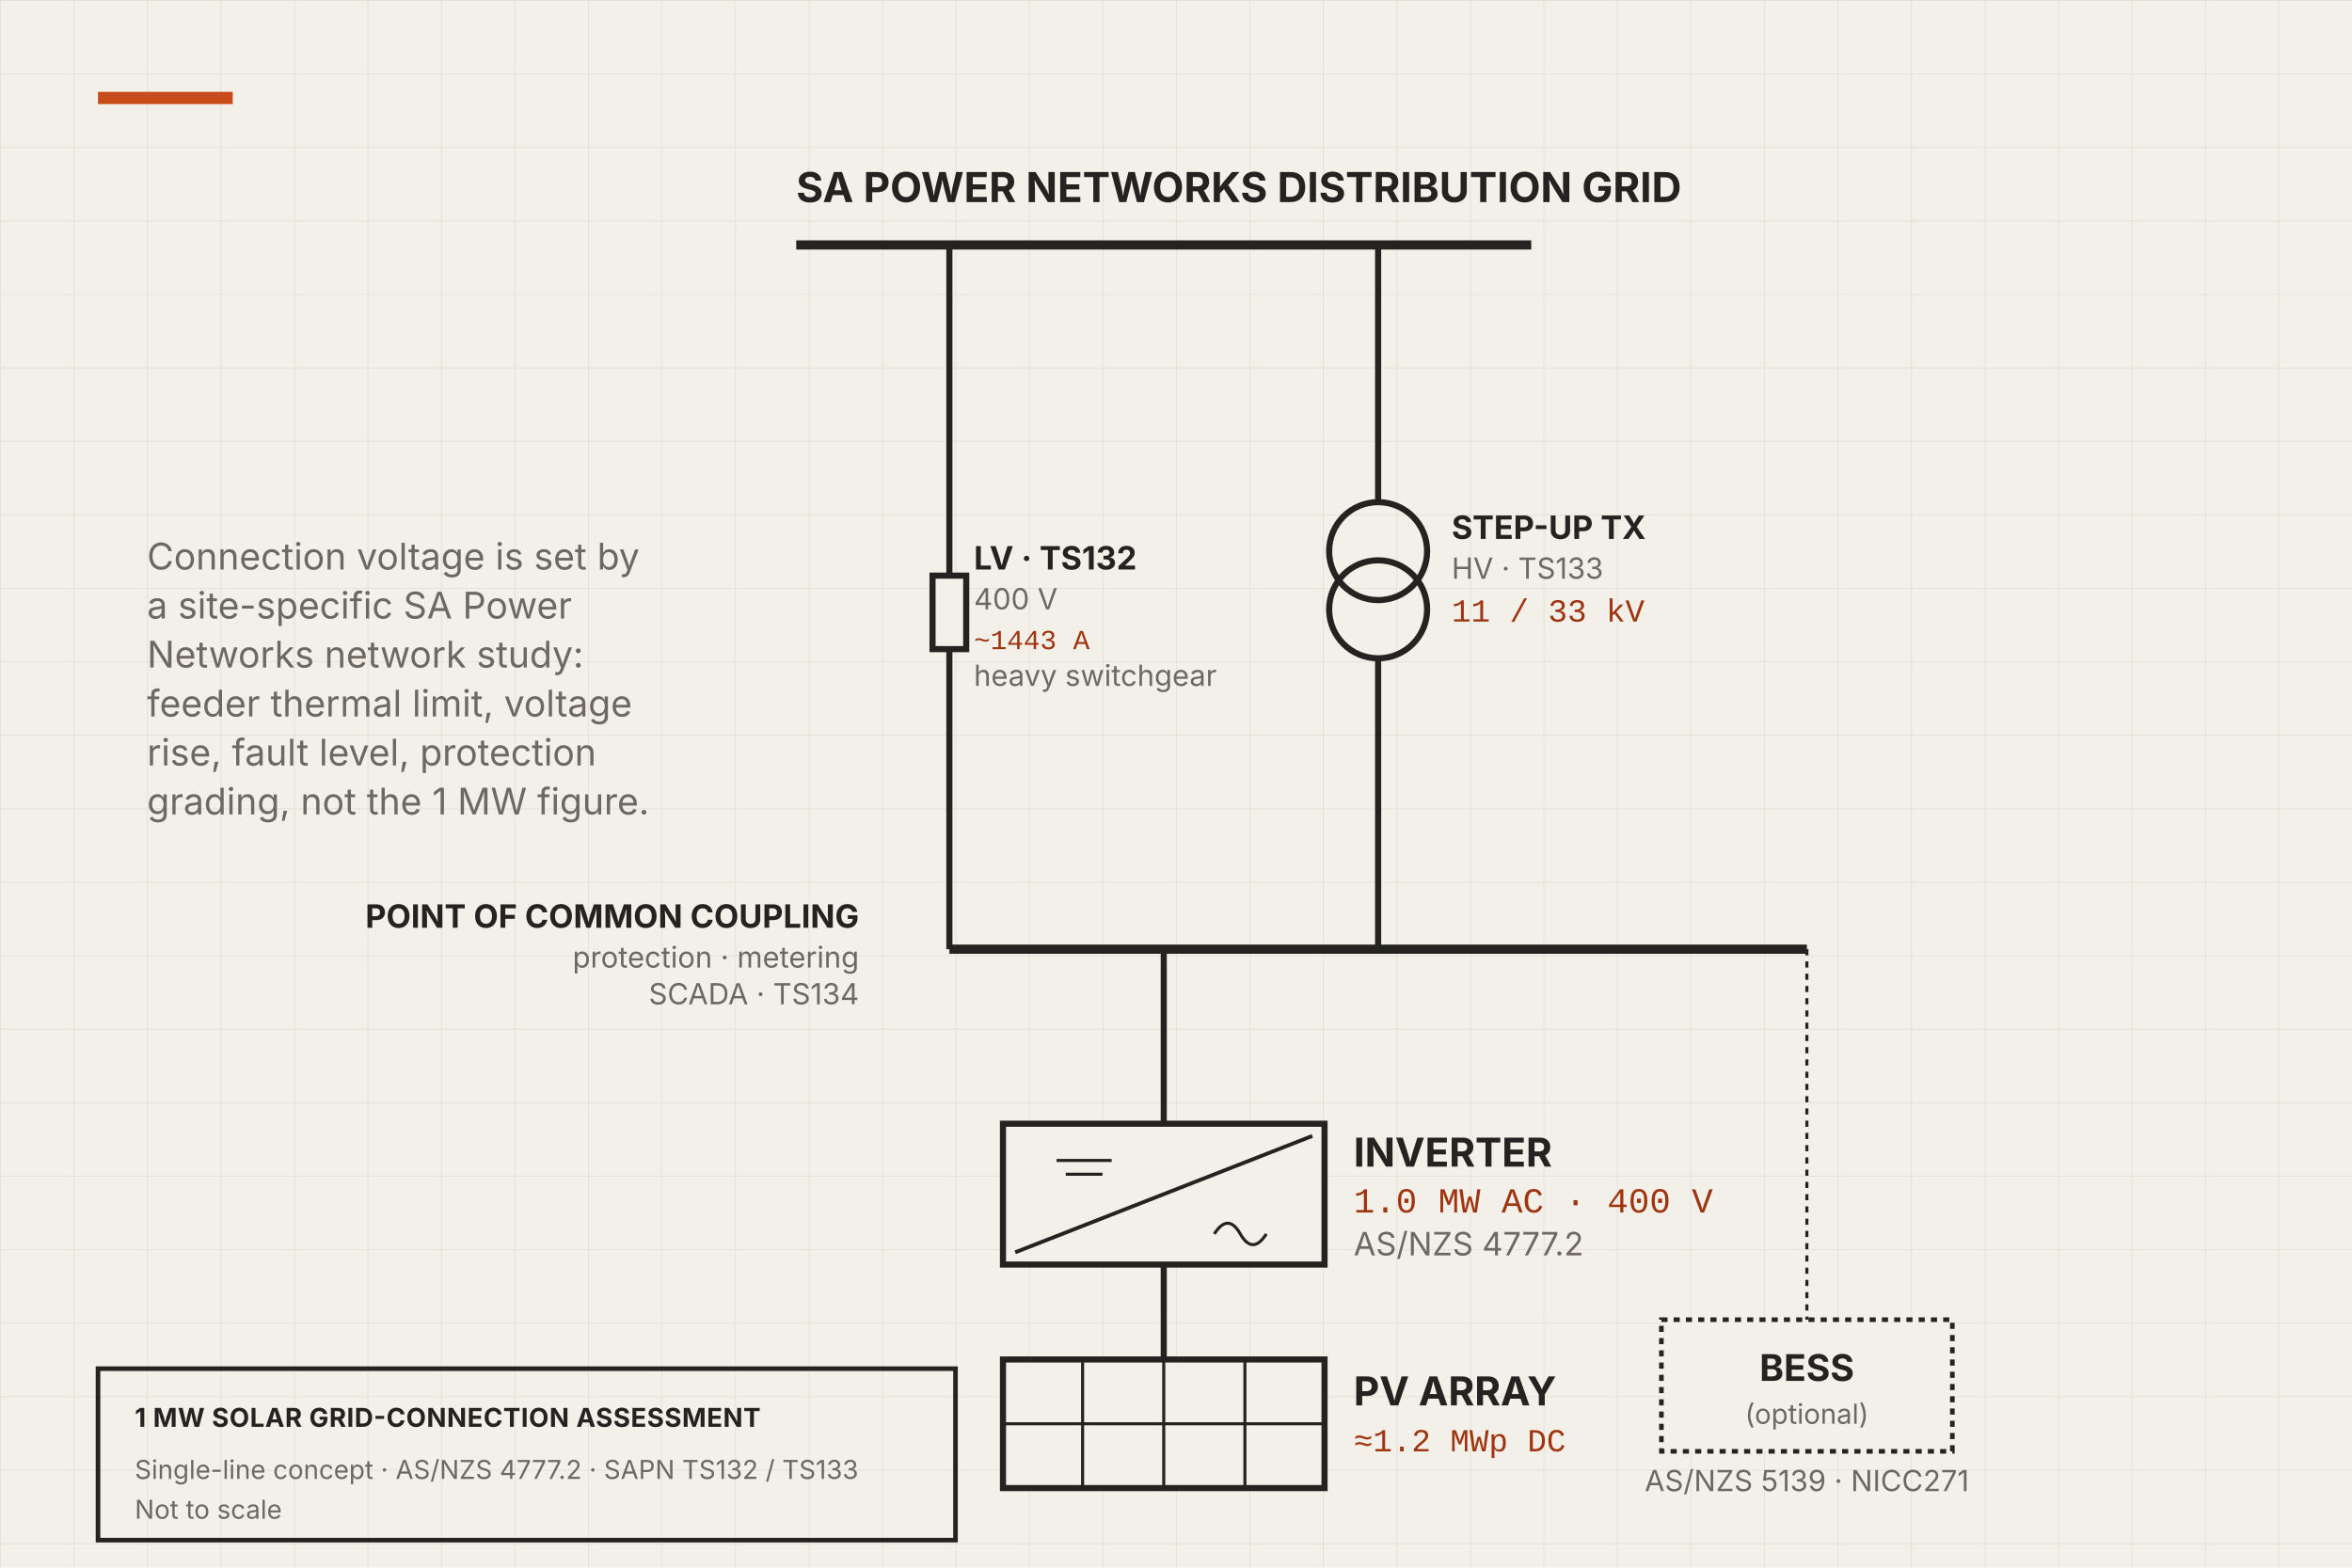
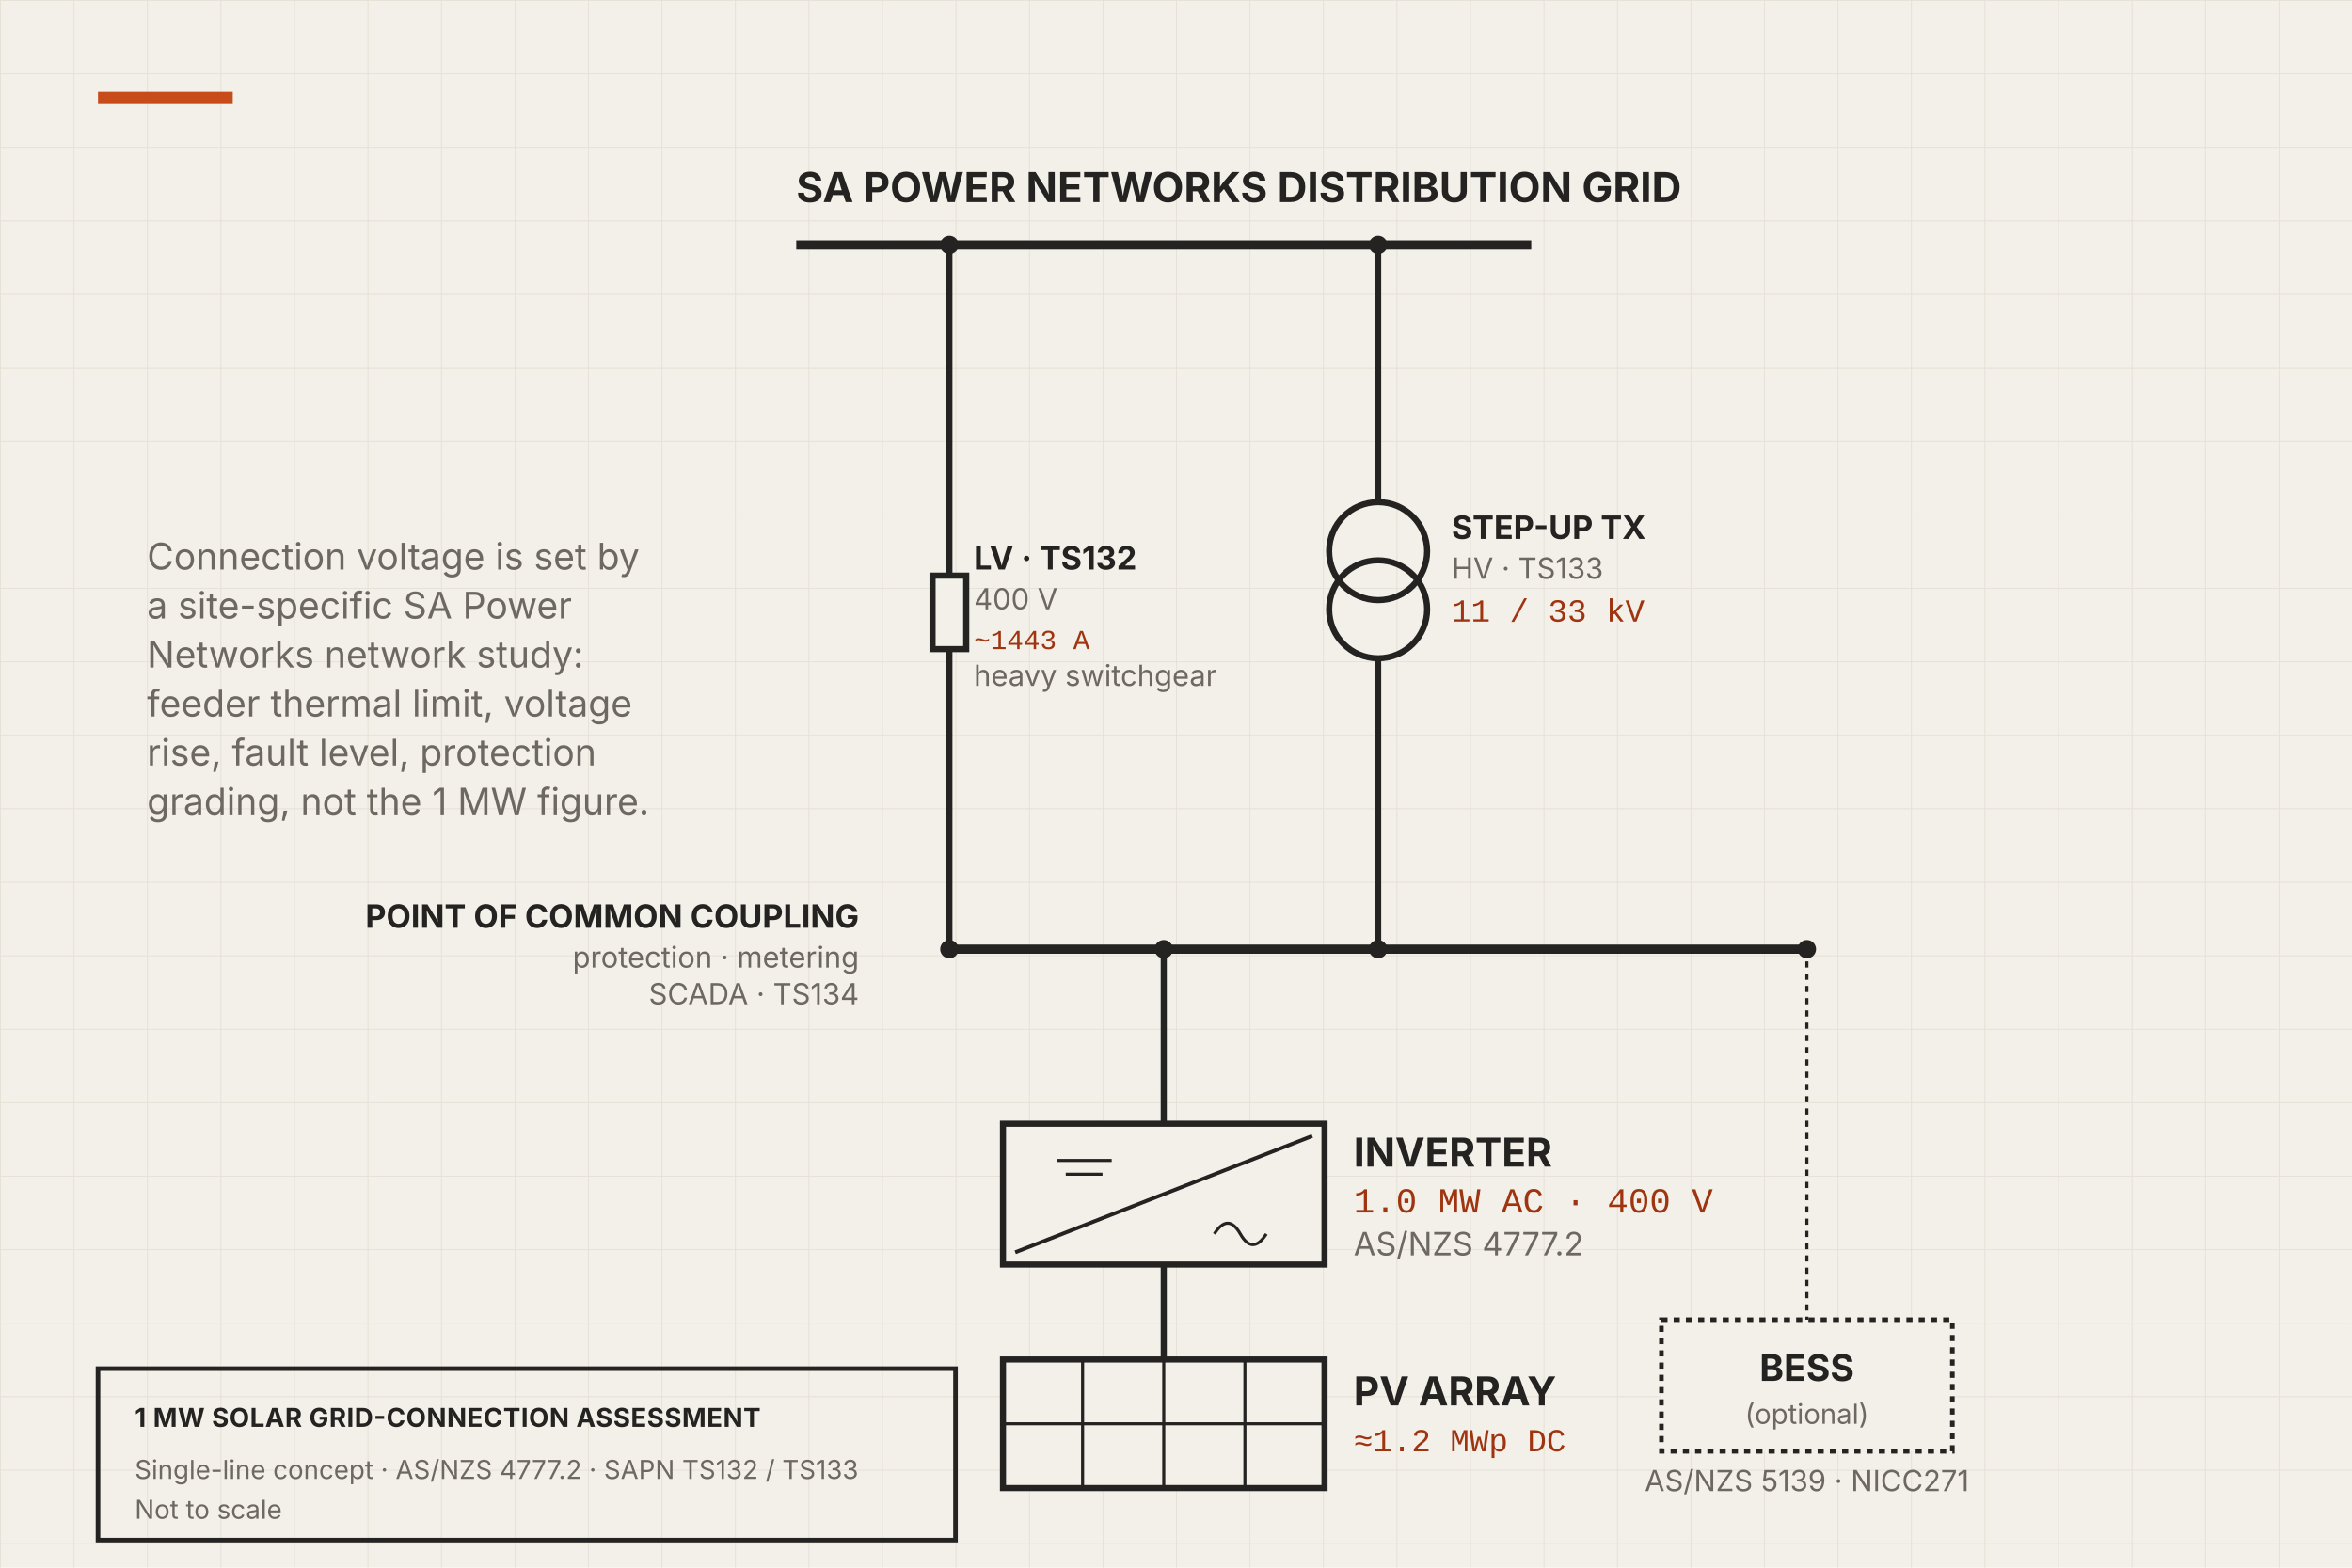
<svg xmlns="http://www.w3.org/2000/svg" viewBox="0 0 1536 1024" width="1536" height="1024" role="img" aria-labelledby="solarTitle solarDesc">
  <defs>
    <pattern id="grid" width="48" height="48" patternUnits="userSpaceOnUse">
      <path d="M48 0H0V48" fill="none" stroke="#e4dfd4" stroke-width="1" />
    </pattern>
  </defs>
  <rect width="1536" height="1024" fill="#f3f0e9" />
  <rect width="1536" height="1024" fill="url(#grid)" />
  <rect x="64" y="60" width="88" height="8" fill="#c84b1a" />
  <g font-family="'Inter',Arial,Helvetica,sans-serif" fill="#242321">
    <text x="520" y="132" font-size="27" font-weight="700">SA POWER NETWORKS DISTRIBUTION GRID</text>
    <line x1="520" y1="160" x2="1000" y2="160" stroke="#242321" stroke-width="6" />
    <line x1="620" y1="160" x2="620" y2="620" stroke="#242321" stroke-width="4" />
    <rect x="609" y="376" width="22" height="48" fill="#f3f0e9" stroke="#242321" stroke-width="4" />
    <text x="636" y="372" font-size="21" font-weight="700">LV · TS132</text>
    <text x="636" y="398" font-size="19" fill="#6d6962">400 V</text>
    <text x="636" y="424" font-size="18" fill="#9f3510" font-family="Consolas,'Courier New',monospace">~1443 A</text>
    <text x="636" y="448" font-size="19" fill="#6d6962">heavy switchgear</text>
    <line x1="900" y1="160" x2="900" y2="328" stroke="#242321" stroke-width="4" />
    <line x1="900" y1="430" x2="900" y2="620" stroke="#242321" stroke-width="4" />
    <circle cx="900" cy="360" r="32" fill="none" stroke="#242321" stroke-width="4" />
    <circle cx="900" cy="398" r="32" fill="none" stroke="#242321" stroke-width="4" />
    <text x="948" y="352" font-size="21" font-weight="700">STEP-UP TX</text>
    <text x="948" y="378" font-size="19" fill="#6d6962">HV · TS133</text>
    <text x="948" y="406" font-size="21" fill="#9f3510" font-family="Consolas,'Courier New',monospace">11 / 33 kV</text>
    <g font-size="24" fill="#6d6962">
      <text x="96" y="372">Connection voltage is set by</text>
      <text x="96" y="404">a site-specific SA Power</text>
      <text x="96" y="436">Networks network study:</text>
      <text x="96" y="468">feeder thermal limit, voltage</text>
      <text x="96" y="500">rise, fault level, protection</text>
      <text x="96" y="532">grading, not the 1 MW figure.</text>
    </g>
    <line x1="620" y1="620" x2="1180" y2="620" stroke="#242321" stroke-width="6" />
    <text x="561" y="606" font-size="21" font-weight="700" text-anchor="end">POINT OF COMMON COUPLING</text>
    <g font-size="19" fill="#6d6962" text-anchor="end">
      <text x="561" y="632">protection · metering</text>
      <text x="561" y="656">SCADA · TS134</text>
    </g>
    <line x1="760" y1="620" x2="760" y2="734" stroke="#242321" stroke-width="4" />
    <rect x="655" y="734" width="210" height="92" fill="#f3f0e9" stroke="#242321" stroke-width="4" />
    <line x1="663" y1="818" x2="857" y2="742" stroke="#242321" stroke-width="2.5" />
    <g stroke="#242321" stroke-width="2">
      <line x1="690" y1="758" x2="726" y2="758" />
      <line x1="696" y1="767" x2="720" y2="767" />
    </g>
    <path d="M793 806 q9 -14 17 0 t17 0" fill="none" stroke="#242321" stroke-width="2" />
    <text x="884" y="762" font-size="26" font-weight="700">INVERTER</text>
    <text x="884" y="792" font-size="23" fill="#9f3510" font-family="Consolas,'Courier New',monospace">1.0 MW AC · 400 V</text>
    <text x="884" y="820" font-size="21" fill="#6d6962">AS/NZS 4777.2</text>
    <line x1="760" y1="826" x2="760" y2="888" stroke="#242321" stroke-width="4" />
    <rect x="655" y="888" width="210" height="84" fill="#f3f0e9" stroke="#242321" stroke-width="4" />
    <g stroke="#242321" stroke-width="2">
      <line x1="707" y1="888" x2="707" y2="972" />
      <line x1="760" y1="888" x2="760" y2="972" />
      <line x1="813" y1="888" x2="813" y2="972" />
      <line x1="655" y1="930" x2="865" y2="930" />
    </g>
    <text x="884" y="918" font-size="26" font-weight="700">PV ARRAY</text>
    <text x="884" y="948" font-size="21" fill="#9f3510" font-family="Consolas,'Courier New',monospace">≈1.2 MWp DC</text>
    <line x1="1180" y1="620" x2="1180" y2="862" stroke="#242321" stroke-width="2" stroke-dasharray="4 4" />
    <rect x="1085" y="862" width="190" height="86" fill="#f3f0e9" stroke="#242321" stroke-width="3" stroke-dasharray="4 4" />
    <text x="1180" y="902" font-size="24" font-weight="700" text-anchor="middle">BESS</text>
    <text x="1180" y="930" font-size="18" fill="#6d6962" text-anchor="middle">(optional)</text>
    <text x="1180" y="974" font-size="19" fill="#6d6962" text-anchor="middle">AS/NZS 5139 · NICC271</text>
+     <g fill="#242321">
+       <circle cx="620" cy="160" r="6" />
+       <circle cx="900" cy="160" r="6" />
+       <circle cx="620" cy="620" r="6" />
+       <circle cx="760" cy="620" r="6" />
+       <circle cx="900" cy="620" r="6" />
+       <circle cx="1180" cy="620" r="6" />
+     </g>
    <rect x="64" y="894" width="560" height="112" fill="none" stroke="#242321" stroke-width="3" />
    <text x="88" y="932" font-size="17" font-weight="700" letter-spacing="0.3">1 MW SOLAR GRID-CONNECTION ASSESSMENT</text>
    <g font-size="17" fill="#6d6962">
      <text x="88" y="966">Single-line concept · AS/NZS 4777.2 · SAPN TS132 / TS133</text>
      <text x="88" y="992">Not to scale</text>
    </g>
  </g>
</svg>
